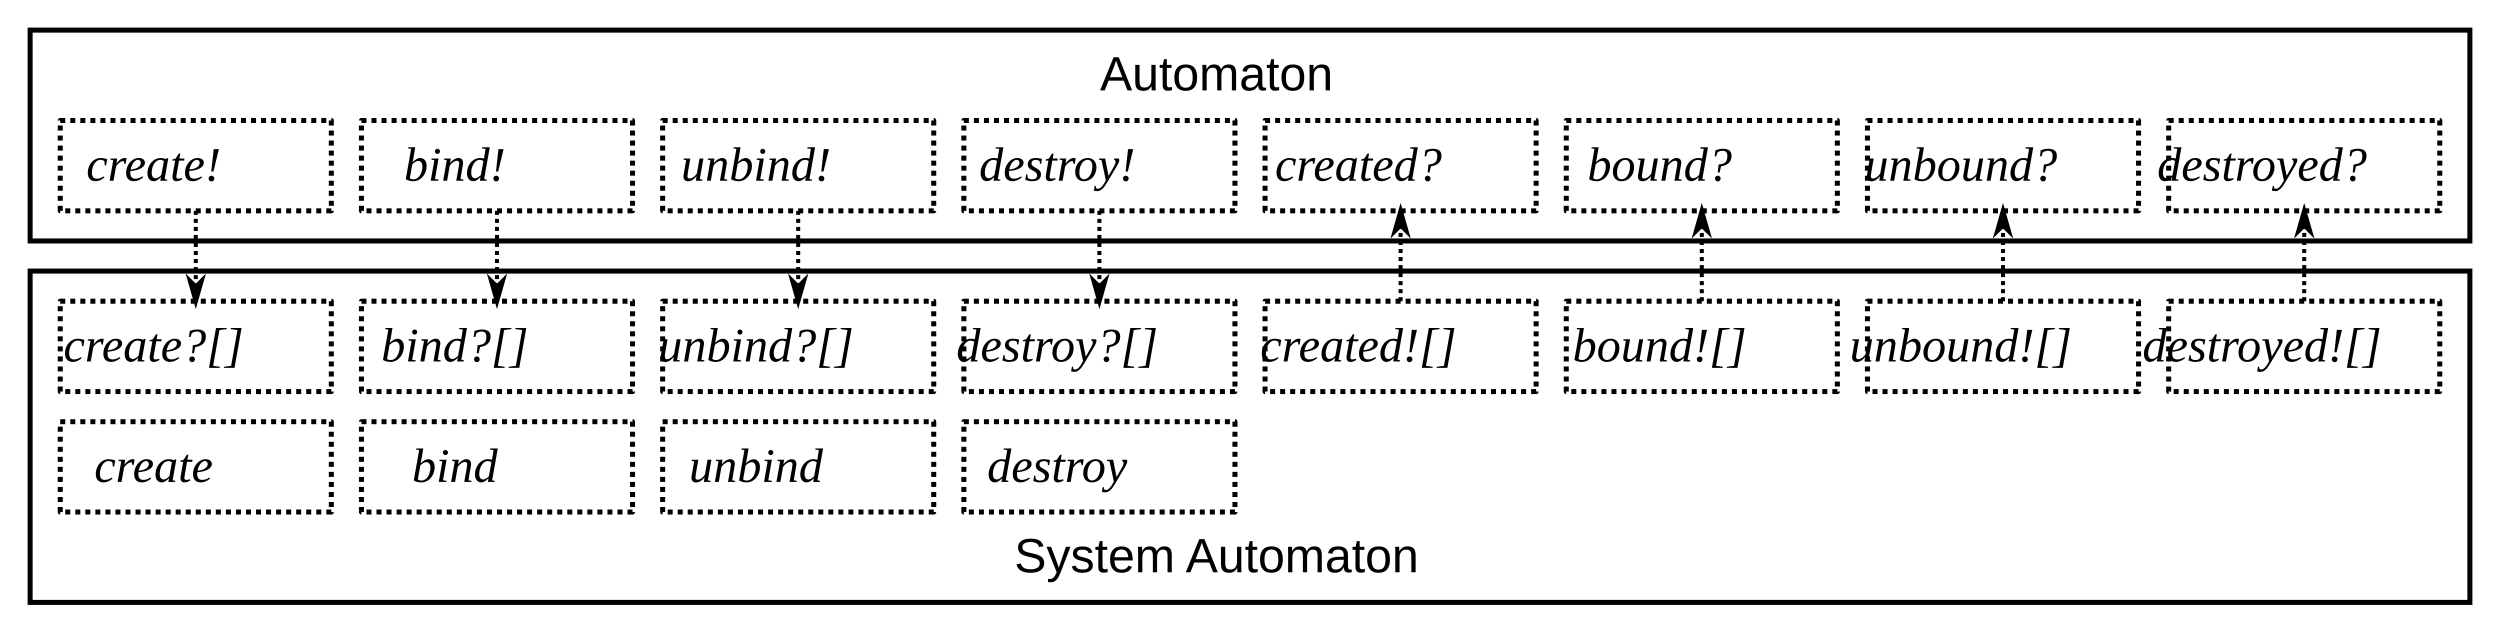
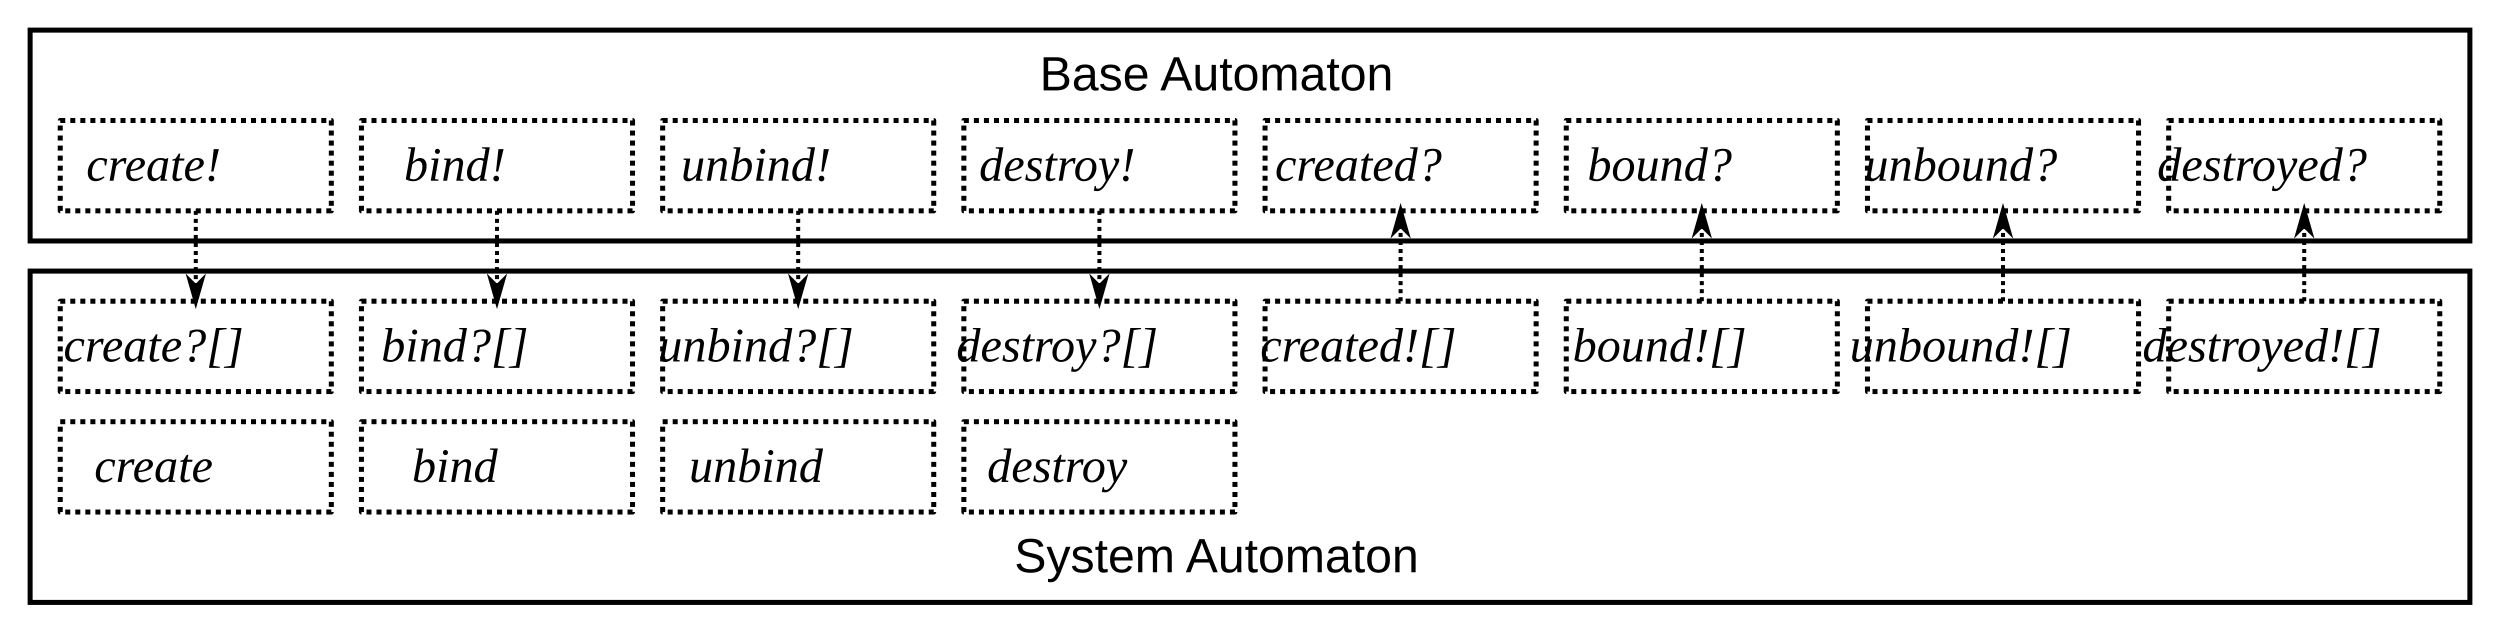
<svg xmlns="http://www.w3.org/2000/svg" width="622.5" height="157.5" id="svg2" version="1.1">
  <defs id="defs4">
    <marker orient="auto" refY="0" refX="0" id="Arrow1Send" style="overflow:visible">
      <path id="path3876" d="M 0,0 5,-5 -12.5,0 5,5 0,0 z" style="fill-rule:evenodd;stroke:#000000;stroke-width:1pt;marker-start:none" transform="matrix(-0.2,0,0,-0.2,-1.2,0)" />
    </marker>
    <marker orient="auto" refY="0" refX="0" id="Arrow1Mstart" style="overflow:visible">
      <path id="path3867" d="M 0,0 5,-5 -12.5,0 5,5 0,0 z" style="fill-rule:evenodd;stroke:#000000;stroke-width:1pt;marker-start:none" transform="matrix(0.4,0,0,0.4,4,0)" />
    </marker>
    <marker orient="auto" refY="0" refX="0" id="Arrow1Lstart" style="overflow:visible">
      <path id="path3861" d="M 0,0 5,-5 -12.5,0 5,5 0,0 z" style="fill-rule:evenodd;stroke:#000000;stroke-width:1pt;marker-start:none" transform="matrix(0.8,0,0,0.8,10,0)" />
    </marker>
    <marker orient="auto" refY="0" refX="0" id="Arrow1Mend" style="overflow:visible">
      <path id="path3870" d="M 0,0 5,-5 -12.5,0 5,5 0,0 z" style="fill-rule:evenodd;stroke:#000000;stroke-width:1pt;marker-start:none" transform="matrix(-0.4,0,0,-0.4,-4,0)" />
    </marker>
  </defs>
  <g id="layer1" transform="translate(0,-894.8622)">
    <g transform="translate(52.5,-210)" id="g3176">
      <rect y="1134.862" x="-37.5" height="22.5" width="67.5" id="rect3178" style="fill:none;stroke:#000000;stroke-width:1.25;stroke-linejoin:round;stroke-miterlimit:4;stroke-opacity:1;stroke-dasharray:1.25, 1.25;stroke-dashoffset:0" />
      <text id="text3180" y="1149.862" x="-3.75" style="font-size:12px;font-style:italic;font-weight:normal;text-align:center;line-height:125%;letter-spacing:0px;word-spacing:0px;text-anchor:middle;fill:#000000;fill-opacity:1;stroke:none;font-family:Times New Roman;-inkscape-font-specification:'Times New Roman, Italic'" xml:space="preserve">
        <tspan y="1149.862" x="-3.75" id="tspan3182">create!</tspan>
      </text>
    </g>
    <g id="g3184" transform="translate(127.5,-210)">
      <rect style="fill:none;stroke:#000000;stroke-width:1.25;stroke-linejoin:round;stroke-miterlimit:4;stroke-opacity:1;stroke-dasharray:1.25, 1.25;stroke-dashoffset:0" id="rect3186" width="67.5" height="22.5" x="-37.5" y="1134.862" />
      <text xml:space="preserve" style="font-size:12px;font-style:italic;font-weight:normal;text-align:center;line-height:125%;letter-spacing:0px;word-spacing:0px;text-anchor:middle;fill:#000000;fill-opacity:1;stroke:none;font-family:Times New Roman;-inkscape-font-specification:'Times New Roman, Italic'" x="-3.75" y="1149.862" id="text3188">
        <tspan id="tspan3190" x="-3.75" y="1149.862">bind!</tspan>
      </text>
    </g>
    <g transform="translate(202.5,-210)" id="g3192">
      <rect y="1134.862" x="-37.5" height="22.5" width="67.5" id="rect3194" style="fill:none;stroke:#000000;stroke-width:1.25;stroke-linejoin:round;stroke-miterlimit:4;stroke-opacity:1;stroke-dasharray:1.25, 1.25;stroke-dashoffset:0" />
      <text id="text3196" y="1149.862" x="-3.75" style="font-size:12px;font-style:italic;font-weight:normal;text-align:center;line-height:125%;letter-spacing:0px;word-spacing:0px;text-anchor:middle;fill:#000000;fill-opacity:1;stroke:none;font-family:Times New Roman;-inkscape-font-specification:'Times New Roman, Italic'" xml:space="preserve">
        <tspan y="1149.862" x="-3.75" id="tspan3198">unbind!</tspan>
      </text>
    </g>
    <g id="g3200" transform="translate(277.5,-210)">
      <rect style="fill:none;stroke:#000000;stroke-width:1.25;stroke-linejoin:round;stroke-miterlimit:4;stroke-opacity:1;stroke-dasharray:1.25, 1.25;stroke-dashoffset:0" id="rect3202" width="67.5" height="22.5" x="-37.5" y="1134.862" />
      <text xml:space="preserve" style="font-size:12px;font-style:italic;font-weight:normal;text-align:center;line-height:125%;letter-spacing:0px;word-spacing:0px;text-anchor:middle;fill:#000000;fill-opacity:1;stroke:none;font-family:Times New Roman;-inkscape-font-specification:'Times New Roman, Italic'" x="-3.75" y="1149.862" id="text3204">
        <tspan id="tspan3206" x="-3.75" y="1149.862">destroy!</tspan>
      </text>
    </g>
    <g transform="translate(352.5,-210)" id="g3208">
      <rect y="1134.862" x="-37.5" height="22.5" width="67.5" id="rect3210" style="fill:none;stroke:#000000;stroke-width:1.25;stroke-linejoin:round;stroke-miterlimit:4;stroke-opacity:1;stroke-dasharray:1.25, 1.25;stroke-dashoffset:0" />
      <text id="text3212" y="1149.862" x="-3.75" style="font-size:12px;font-style:italic;font-weight:normal;text-align:center;line-height:125%;letter-spacing:0px;word-spacing:0px;text-anchor:middle;fill:#000000;fill-opacity:1;stroke:none;font-family:Times New Roman;-inkscape-font-specification:'Times New Roman, Italic'" xml:space="preserve">
        <tspan y="1149.862" x="-3.75" id="tspan3214">created?</tspan>
      </text>
    </g>
    <g id="g3216" transform="translate(427.5,-210)">
      <rect style="fill:none;stroke:#000000;stroke-width:1.25;stroke-linejoin:round;stroke-miterlimit:4;stroke-opacity:1;stroke-dasharray:1.25, 1.25;stroke-dashoffset:0" id="rect3218" width="67.5" height="22.5" x="-37.5" y="1134.862" />
      <text xml:space="preserve" style="font-size:12px;font-style:italic;font-weight:normal;text-align:center;line-height:125%;letter-spacing:0px;word-spacing:0px;text-anchor:middle;fill:#000000;fill-opacity:1;stroke:none;font-family:Times New Roman;-inkscape-font-specification:'Times New Roman, Italic'" x="-3.75" y="1149.862" id="text3220">
        <tspan id="tspan3222" x="-3.75" y="1149.862">bound?</tspan>
      </text>
    </g>
    <g transform="translate(502.5,-210)" id="g3224">
      <rect y="1134.862" x="-37.5" height="22.5" width="67.5" id="rect3226" style="fill:none;stroke:#000000;stroke-width:1.25;stroke-linejoin:round;stroke-miterlimit:4;stroke-opacity:1;stroke-dasharray:1.25, 1.25;stroke-dashoffset:0" />
      <text id="text3228" y="1149.862" x="-3.75" style="font-size:12px;font-style:italic;font-weight:normal;text-align:center;line-height:125%;letter-spacing:0px;word-spacing:0px;text-anchor:middle;fill:#000000;fill-opacity:1;stroke:none;font-family:Times New Roman;-inkscape-font-specification:'Times New Roman, Italic'" xml:space="preserve">
        <tspan y="1149.862" x="-3.75" id="tspan3230">unbound?</tspan>
      </text>
    </g>
    <g id="g3232" transform="translate(577.5,-210)">
      <rect style="fill:none;stroke:#000000;stroke-width:1.25;stroke-linejoin:round;stroke-miterlimit:4;stroke-opacity:1;stroke-dasharray:1.25, 1.25;stroke-dashoffset:0" id="rect3234" width="67.5" height="22.5" x="-37.5" y="1134.862" />
      <text xml:space="preserve" style="font-size:12px;font-style:italic;font-weight:normal;text-align:center;line-height:125%;letter-spacing:0px;word-spacing:0px;text-anchor:middle;fill:#000000;fill-opacity:1;stroke:none;font-family:Times New Roman;-inkscape-font-specification:'Times New Roman, Italic'" x="-3.75" y="1149.862" id="text3236">
        <tspan id="tspan3238" x="-3.75" y="1149.862">destroyed?</tspan>
      </text>
    </g>
    <rect style="fill:none;stroke:#000000;stroke-width:1.25;stroke-linejoin:miter;stroke-miterlimit:4;stroke-opacity:1;stroke-dasharray:none;stroke-dashoffset:0" id="rect3240" width="607.5" height="52.5" x="7.5" y="902.362" />
    <text id="text4034" y="917.362" x="311.25" style="font-size:12px;font-style:normal;font-variant:normal;font-weight:normal;font-stretch:normal;text-align:center;line-height:125%;letter-spacing:0px;word-spacing:0px;text-anchor:middle;fill:#000000;fill-opacity:1;stroke:none;font-family:Arial;-inkscape-font-specification:Arial" xml:space="preserve">
-       <tspan y="917.362" x="311.25" id="tspan4036">Automaton</tspan>
+       <tspan y="917.362" x="311.25" id="tspan4036">Base Automaton</tspan>
    </text>
    <path style="fill:none;stroke:#000000;stroke-width:1;stroke-linecap:butt;stroke-linejoin:miter;stroke-miterlimit:4;stroke-opacity:1;stroke-dasharray:1, 1;stroke-dashoffset:0;marker-end:url(#Arrow1Mend)" d="m 348.75,969.862 0,-15 0,-7.5" id="path4148" />
    <path style="fill:none;stroke:#000000;stroke-width:1;stroke-linecap:butt;stroke-linejoin:miter;stroke-miterlimit:4;stroke-opacity:1;stroke-dasharray:1, 1;stroke-dashoffset:0;marker-end:url(#Arrow1Mend)" d="m 48.75,947.362 0,15 0,7.5" id="path4344" />
    <path id="path4534" d="m 123.75,947.362 0,15 0,7.5" style="fill:none;stroke:#000000;stroke-width:1;stroke-linecap:butt;stroke-linejoin:miter;stroke-miterlimit:4;stroke-opacity:1;stroke-dasharray:1, 1;stroke-dashoffset:0;marker-end:url(#Arrow1Mend)" />
    <path style="fill:none;stroke:#000000;stroke-width:1;stroke-linecap:butt;stroke-linejoin:miter;stroke-miterlimit:4;stroke-opacity:1;stroke-dasharray:1, 1;stroke-dashoffset:0;marker-end:url(#Arrow1Mend)" d="m 198.75,947.362 0,15 0,7.5" id="path4536" />
    <path id="path4538" d="m 273.75,947.362 0,15 0,7.5" style="fill:none;stroke:#000000;stroke-width:1;stroke-linecap:butt;stroke-linejoin:miter;stroke-miterlimit:4;stroke-opacity:1;stroke-dasharray:1, 1;stroke-dashoffset:0;marker-end:url(#Arrow1Mend)" />
    <g id="g4038" transform="translate(52.5,-165)">
      <rect style="fill:none;stroke:#000000;stroke-width:1.25;stroke-linejoin:round;stroke-miterlimit:4;stroke-opacity:1;stroke-dasharray:1.25, 1.25;stroke-dashoffset:0" id="rect4040" width="67.5" height="22.5" x="-37.5" y="1134.862" />
      <text xml:space="preserve" style="font-size:12px;font-style:italic;font-weight:normal;text-align:center;line-height:125%;letter-spacing:0px;word-spacing:0px;text-anchor:middle;fill:#000000;fill-opacity:1;stroke:none;font-family:Times New Roman;-inkscape-font-specification:'Times New Roman, Italic'" x="-3.75" y="1149.862" id="text4042">
        <tspan id="tspan4044" x="-3.75" y="1149.862">create?[]</tspan>
      </text>
    </g>
    <g transform="translate(127.5,-165)" id="g4046">
      <rect y="1134.862" x="-37.5" height="22.5" width="67.5" id="rect4048" style="fill:none;stroke:#000000;stroke-width:1.25;stroke-linejoin:round;stroke-miterlimit:4;stroke-opacity:1;stroke-dasharray:1.25, 1.25;stroke-dashoffset:0" />
      <text id="text4050" y="1149.862" x="-3.75" style="font-size:12px;font-style:italic;font-weight:normal;text-align:center;line-height:125%;letter-spacing:0px;word-spacing:0px;text-anchor:middle;fill:#000000;fill-opacity:1;stroke:none;font-family:Times New Roman;-inkscape-font-specification:'Times New Roman, Italic'" xml:space="preserve">
        <tspan y="1149.862" x="-3.75" id="tspan4052">bind?[]</tspan>
      </text>
    </g>
    <g id="g4054" transform="translate(202.5,-165)">
      <rect style="fill:none;stroke:#000000;stroke-width:1.25;stroke-linejoin:round;stroke-miterlimit:4;stroke-opacity:1;stroke-dasharray:1.25, 1.25;stroke-dashoffset:0" id="rect4056" width="67.5" height="22.5" x="-37.5" y="1134.862" />
      <text xml:space="preserve" style="font-size:12px;font-style:italic;font-weight:normal;text-align:center;line-height:125%;letter-spacing:0px;word-spacing:0px;text-anchor:middle;fill:#000000;fill-opacity:1;stroke:none;font-family:Times New Roman;-inkscape-font-specification:'Times New Roman, Italic'" x="-3.75" y="1149.862" id="text4058">
        <tspan id="tspan4060" x="-3.75" y="1149.862">unbind?[]</tspan>
      </text>
    </g>
    <g transform="translate(277.5,-165)" id="g4062">
      <rect y="1134.862" x="-37.5" height="22.5" width="67.5" id="rect4064" style="fill:none;stroke:#000000;stroke-width:1.25;stroke-linejoin:round;stroke-miterlimit:4;stroke-opacity:1;stroke-dasharray:1.25, 1.25;stroke-dashoffset:0" />
      <text id="text4066" y="1149.862" x="-3.75" style="font-size:12px;font-style:italic;font-weight:normal;text-align:center;line-height:125%;letter-spacing:0px;word-spacing:0px;text-anchor:middle;fill:#000000;fill-opacity:1;stroke:none;font-family:Times New Roman;-inkscape-font-specification:'Times New Roman, Italic'" xml:space="preserve">
        <tspan y="1149.862" x="-3.75" id="tspan4068">destroy?[]</tspan>
      </text>
    </g>
    <g id="g4070" transform="translate(352.5,-165)">
      <rect style="fill:none;stroke:#000000;stroke-width:1.25;stroke-linejoin:round;stroke-miterlimit:4;stroke-opacity:1;stroke-dasharray:1.25, 1.25;stroke-dashoffset:0" id="rect4072" width="67.5" height="22.5" x="-37.5" y="1134.862" />
      <text xml:space="preserve" style="font-size:12px;font-style:italic;font-weight:normal;text-align:center;line-height:125%;letter-spacing:0px;word-spacing:0px;text-anchor:middle;fill:#000000;fill-opacity:1;stroke:none;font-family:Times New Roman;-inkscape-font-specification:'Times New Roman, Italic'" x="-3.75" y="1149.862" id="text4074">
        <tspan id="tspan4076" x="-3.75" y="1149.862">created![]</tspan>
      </text>
    </g>
    <g transform="translate(427.5,-165)" id="g4078">
      <rect y="1134.862" x="-37.5" height="22.5" width="67.5" id="rect4080" style="fill:none;stroke:#000000;stroke-width:1.25;stroke-linejoin:round;stroke-miterlimit:4;stroke-opacity:1;stroke-dasharray:1.25, 1.25;stroke-dashoffset:0" />
      <text id="text4082" y="1149.862" x="-3.75" style="font-size:12px;font-style:italic;font-weight:normal;text-align:center;line-height:125%;letter-spacing:0px;word-spacing:0px;text-anchor:middle;fill:#000000;fill-opacity:1;stroke:none;font-family:Times New Roman;-inkscape-font-specification:'Times New Roman, Italic'" xml:space="preserve">
        <tspan y="1149.862" x="-3.75" id="tspan4084">bound![]</tspan>
      </text>
    </g>
    <g id="g4086" transform="translate(502.5,-165)">
      <rect style="fill:none;stroke:#000000;stroke-width:1.25;stroke-linejoin:round;stroke-miterlimit:4;stroke-opacity:1;stroke-dasharray:1.25, 1.25;stroke-dashoffset:0" id="rect4088" width="67.5" height="22.5" x="-37.5" y="1134.862" />
      <text xml:space="preserve" style="font-size:12px;font-style:italic;font-weight:normal;text-align:center;line-height:125%;letter-spacing:0px;word-spacing:0px;text-anchor:middle;fill:#000000;fill-opacity:1;stroke:none;font-family:Times New Roman;-inkscape-font-specification:'Times New Roman, Italic'" x="-3.75" y="1149.862" id="text4090">
        <tspan id="tspan4092" x="-3.75" y="1149.862">unbound![]</tspan>
      </text>
    </g>
    <g transform="translate(577.5,-165)" id="g4094">
      <rect y="1134.862" x="-37.5" height="22.5" width="67.5" id="rect4096" style="fill:none;stroke:#000000;stroke-width:1.25;stroke-linejoin:round;stroke-miterlimit:4;stroke-opacity:1;stroke-dasharray:1.25, 1.25;stroke-dashoffset:0" />
      <text id="text4098" y="1149.862" x="-3.75" style="font-size:12px;font-style:italic;font-weight:normal;text-align:center;line-height:125%;letter-spacing:0px;word-spacing:0px;text-anchor:middle;fill:#000000;fill-opacity:1;stroke:none;font-family:Times New Roman;-inkscape-font-specification:'Times New Roman, Italic'" xml:space="preserve">
        <tspan y="1149.862" x="-3.75" id="tspan4100">destroyed![]</tspan>
      </text>
    </g>
    <rect y="962.362" x="7.5" height="82.5" width="607.5" id="rect4102" style="fill:none;stroke:#000000;stroke-width:1.25;stroke-linejoin:miter;stroke-miterlimit:4;stroke-opacity:1;stroke-dasharray:none;stroke-dashoffset:0" />
    <text xml:space="preserve" style="font-size:12px;font-style:normal;font-variant:normal;font-weight:normal;font-stretch:normal;text-align:center;line-height:125%;letter-spacing:0px;word-spacing:0px;text-anchor:middle;fill:#000000;fill-opacity:1;stroke:none;font-family:Arial;-inkscape-font-specification:Arial" x="311.25" y="1037.362" id="text4104">
      <tspan x="311.25" y="1037.362" id="tspan4108">System Automaton</tspan>
    </text>
    <g transform="translate(52.5,-135)" id="g4757">
      <rect y="1134.862" x="-37.5" height="22.5" width="67.5" id="rect4759" style="fill:none;stroke:#000000;stroke-width:1.25;stroke-linejoin:round;stroke-miterlimit:4;stroke-opacity:1;stroke-dasharray:1.25, 1.25;stroke-dashoffset:0" />
      <text id="text4761" y="1149.862" x="-3.75" style="font-size:12px;font-style:italic;font-weight:normal;text-align:center;line-height:125%;letter-spacing:0px;word-spacing:0px;text-anchor:middle;fill:#000000;fill-opacity:1;stroke:none;font-family:Times New Roman;-inkscape-font-specification:'Times New Roman, Italic'" xml:space="preserve">
        <tspan y="1149.862" x="-3.75" id="tspan4763">create</tspan>
      </text>
    </g>
    <g id="g4765" transform="translate(127.5,-135)">
      <rect style="fill:none;stroke:#000000;stroke-width:1.25;stroke-linejoin:round;stroke-miterlimit:4;stroke-opacity:1;stroke-dasharray:1.25, 1.25;stroke-dashoffset:0" id="rect4767" width="67.5" height="22.5" x="-37.5" y="1134.862" />
      <text xml:space="preserve" style="font-size:12px;font-style:italic;font-weight:normal;text-align:center;line-height:125%;letter-spacing:0px;word-spacing:0px;text-anchor:middle;fill:#000000;fill-opacity:1;stroke:none;font-family:Times New Roman;-inkscape-font-specification:'Times New Roman, Italic'" x="-3.75" y="1149.862" id="text4769">
        <tspan id="tspan4771" x="-3.75" y="1149.862">bind</tspan>
      </text>
    </g>
    <g transform="translate(202.5,-135)" id="g4773">
      <rect y="1134.862" x="-37.5" height="22.5" width="67.5" id="rect4775" style="fill:none;stroke:#000000;stroke-width:1.25;stroke-linejoin:round;stroke-miterlimit:4;stroke-opacity:1;stroke-dasharray:1.25, 1.25;stroke-dashoffset:0" />
      <text id="text4777" y="1149.862" x="-3.75" style="font-size:12px;font-style:italic;font-weight:normal;text-align:center;line-height:125%;letter-spacing:0px;word-spacing:0px;text-anchor:middle;fill:#000000;fill-opacity:1;stroke:none;font-family:Times New Roman;-inkscape-font-specification:'Times New Roman, Italic'" xml:space="preserve">
        <tspan y="1149.862" x="-3.75" id="tspan4779">unbind</tspan>
      </text>
    </g>
    <g id="g4781" transform="translate(277.5,-135)">
      <rect style="fill:none;stroke:#000000;stroke-width:1.25;stroke-linejoin:round;stroke-miterlimit:4;stroke-opacity:1;stroke-dasharray:1.25, 1.25;stroke-dashoffset:0" id="rect4783" width="67.5" height="22.5" x="-37.5" y="1134.862" />
      <text xml:space="preserve" style="font-size:12px;font-style:italic;font-weight:normal;text-align:center;line-height:125%;letter-spacing:0px;word-spacing:0px;text-anchor:middle;fill:#000000;fill-opacity:1;stroke:none;font-family:Times New Roman;-inkscape-font-specification:'Times New Roman, Italic'" x="-3.75" y="1149.862" id="text4785">
        <tspan id="tspan4787" x="-3.75" y="1149.862">destroy</tspan>
      </text>
    </g>
    <path id="path3197" d="m 423.75,969.862 0,-15 0,-7.5" style="fill:none;stroke:#000000;stroke-width:1;stroke-linecap:butt;stroke-linejoin:miter;stroke-miterlimit:4;stroke-opacity:1;stroke-dasharray:1, 1;stroke-dashoffset:0;marker-end:url(#Arrow1Mend)" />
    <path style="fill:none;stroke:#000000;stroke-width:1;stroke-linecap:butt;stroke-linejoin:miter;stroke-miterlimit:4;stroke-opacity:1;stroke-dasharray:1, 1;stroke-dashoffset:0;marker-end:url(#Arrow1Mend)" d="m 498.75,969.862 0,-15 0,-7.5" id="path3199" />
    <path id="path3201" d="m 573.75,969.862 0,-15 0,-7.5" style="fill:none;stroke:#000000;stroke-width:1;stroke-linecap:butt;stroke-linejoin:miter;stroke-miterlimit:4;stroke-opacity:1;stroke-dasharray:1, 1;stroke-dashoffset:0;marker-end:url(#Arrow1Mend)" />
  </g>
</svg>
